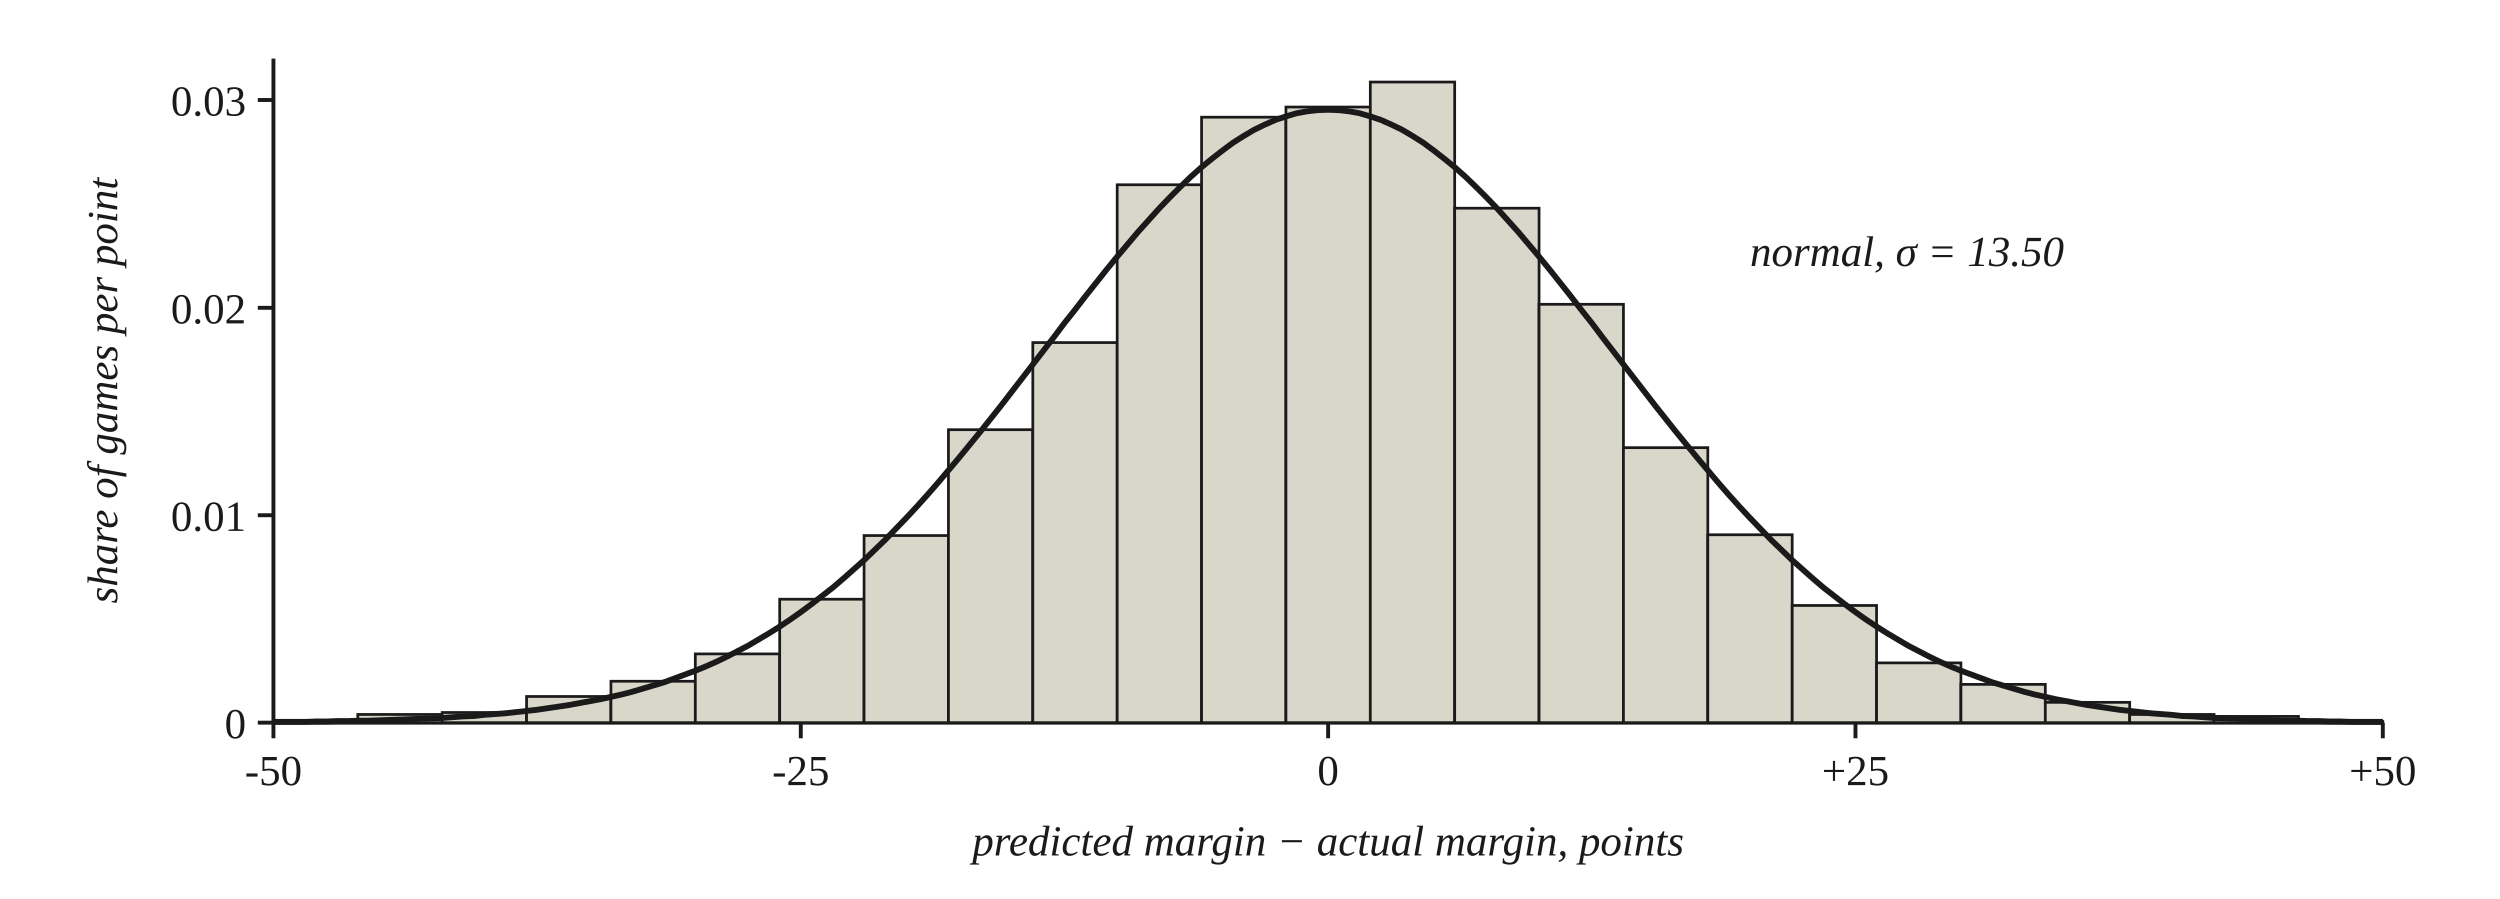
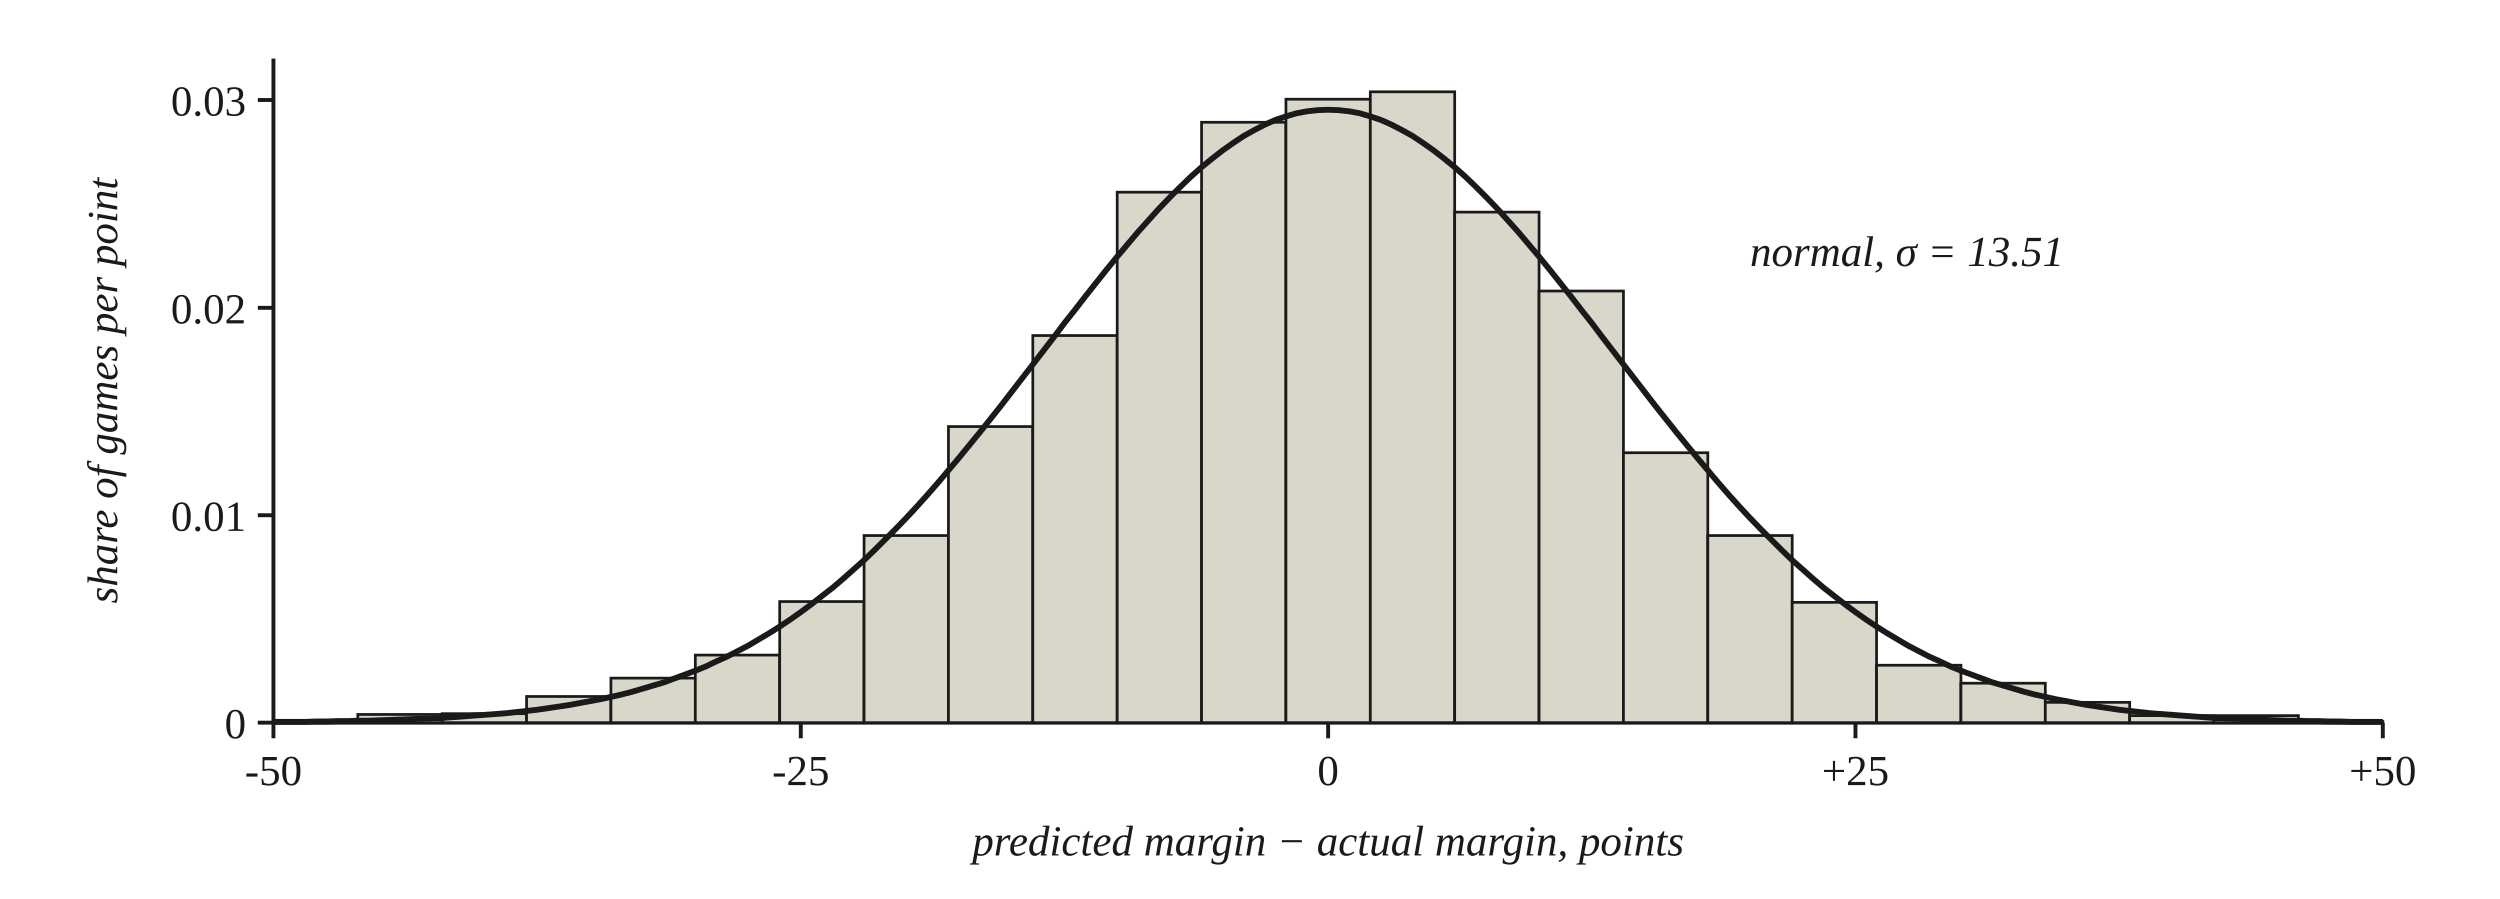
<svg xmlns="http://www.w3.org/2000/svg" viewBox="0 0 640 230" width="100%" role="img" aria-label="Histogram of the error in predicted margin, close to a normal curve with the same standard deviation">
  <defs>
    <pattern id="hatch" width="6" height="6" patternUnits="userSpaceOnUse" patternTransform="rotate(45)">
      <rect width="6" height="6" fill="#fbfaf5" />
      <line x1="0" y1="0" x2="0" y2="6" stroke="#1a1a1a" stroke-width="1.4" />
    </pattern>
    <pattern id="dots" width="5" height="5" patternUnits="userSpaceOnUse">
      <rect width="5" height="5" fill="#fbfaf5" />
      <circle cx="2.5" cy="2.5" r=".9" fill="#1a1a1a" />
    </pattern>
    <marker id="arrow" viewBox="0 0 10 10" refX="9" refY="5" markerWidth="7" markerHeight="7" orient="auto-start-reverse">
      <path d="M 0 1 L 9 5 L 0 9 z" fill="#1a1a1a" />
    </marker>
  </defs>
  <line x1="70" y1="15" x2="70" y2="185" stroke="#1a1a1a" stroke-width="1.0" />
  <line x1="70" y1="185" x2="610" y2="185" stroke="#1a1a1a" stroke-width="1.0" />
  <line x1="70" y1="185" x2="70" y2="189" stroke="#1a1a1a" stroke-width="1.0" />
  <text x="70" y="201" font-size="11" text-anchor="middle" fill="#1a1a1a">-50</text>
  <line x1="205" y1="185" x2="205" y2="189" stroke="#1a1a1a" stroke-width="1.0" />
  <text x="205" y="201" font-size="11" text-anchor="middle" fill="#1a1a1a">-25</text>
  <line x1="340" y1="185" x2="340" y2="189" stroke="#1a1a1a" stroke-width="1.0" />
  <text x="340" y="201" font-size="11" text-anchor="middle" fill="#1a1a1a">0</text>
  <line x1="475" y1="185" x2="475" y2="189" stroke="#1a1a1a" stroke-width="1.0" />
  <text x="475" y="201" font-size="11" text-anchor="middle" fill="#1a1a1a">+25</text>
  <line x1="610" y1="185" x2="610" y2="189" stroke="#1a1a1a" stroke-width="1.0" />
  <text x="610" y="201" font-size="11" text-anchor="middle" fill="#1a1a1a">+50</text>
  <line x1="66" y1="185" x2="70" y2="185" stroke="#1a1a1a" stroke-width="1.0" />
  <text x="63" y="189" font-size="11" text-anchor="end" fill="#1a1a1a">0</text>
  <line x1="66" y1="131.9" x2="70" y2="131.9" stroke="#1a1a1a" stroke-width="1.0" />
  <text x="63" y="135.9" font-size="11" text-anchor="end" fill="#1a1a1a">0.01</text>
  <line x1="66" y1="78.8" x2="70" y2="78.8" stroke="#1a1a1a" stroke-width="1.0" />
  <text x="63" y="82.8" font-size="11" text-anchor="end" fill="#1a1a1a">0.02</text>
  <line x1="66" y1="25.6" x2="70" y2="25.6" stroke="#1a1a1a" stroke-width="1.0" />
  <text x="63" y="29.6" font-size="11" text-anchor="end" fill="#1a1a1a">0.03</text>
  <text x="340" y="219" font-size="11" text-anchor="middle" fill="#1a1a1a" font-style="italic">predicted margin − actual margin, points</text>
  <text x="30" y="100" font-size="11" text-anchor="middle" fill="#1a1a1a" font-style="italic" transform="rotate(-90 30 100)">share of games per point</text>
  <rect x="70" y="184.5" width="21.6" height="0.5" rx="0" fill="#d9d6ca" stroke="#1a1a1a" stroke-width="0.7" />
  <rect x="91.6" y="182.9" width="21.6" height="2.1" rx="0" fill="#d9d6ca" stroke="#1a1a1a" stroke-width="0.7" />
-   <rect x="113.2" y="182.4" width="21.6" height="2.6" rx="0" fill="#d9d6ca" stroke="#1a1a1a" stroke-width="0.7" />
+   <rect x="113.2" y="182.7" width="21.6" height="2.3" rx="0" fill="#d9d6ca" stroke="#1a1a1a" stroke-width="0.7" />
  <rect x="134.8" y="178.3" width="21.6" height="6.7" rx="0" fill="#d9d6ca" stroke="#1a1a1a" stroke-width="0.7" />
-   <rect x="156.4" y="174.4" width="21.6" height="10.6" rx="0" fill="#d9d6ca" stroke="#1a1a1a" stroke-width="0.7" />
-   <rect x="178" y="167.4" width="21.6" height="17.6" rx="0" fill="#d9d6ca" stroke="#1a1a1a" stroke-width="0.7" />
-   <rect x="199.6" y="153.4" width="21.6" height="31.6" rx="0" fill="#d9d6ca" stroke="#1a1a1a" stroke-width="0.7" />
+   <rect x="156.4" y="173.6" width="21.6" height="11.4" rx="0" fill="#d9d6ca" stroke="#1a1a1a" stroke-width="0.7" />
+   <rect x="178" y="167.7" width="21.6" height="17.3" rx="0" fill="#d9d6ca" stroke="#1a1a1a" stroke-width="0.7" />
+   <rect x="199.6" y="154" width="21.6" height="31" rx="0" fill="#d9d6ca" stroke="#1a1a1a" stroke-width="0.7" />
  <rect x="221.2" y="137.1" width="21.6" height="47.9" rx="0" fill="#d9d6ca" stroke="#1a1a1a" stroke-width="0.7" />
-   <rect x="242.8" y="110" width="21.6" height="75" rx="0" fill="#d9d6ca" stroke="#1a1a1a" stroke-width="0.7" />
-   <rect x="264.4" y="87.7" width="21.6" height="97.3" rx="0" fill="#d9d6ca" stroke="#1a1a1a" stroke-width="0.7" />
-   <rect x="286" y="47.3" width="21.6" height="137.7" rx="0" fill="#d9d6ca" stroke="#1a1a1a" stroke-width="0.7" />
-   <rect x="307.6" y="30" width="21.6" height="155" rx="0" fill="#d9d6ca" stroke="#1a1a1a" stroke-width="0.7" />
-   <rect x="329.2" y="27.4" width="21.6" height="157.6" rx="0" fill="#d9d6ca" stroke="#1a1a1a" stroke-width="0.7" />
-   <rect x="350.8" y="21" width="21.6" height="164" rx="0" fill="#d9d6ca" stroke="#1a1a1a" stroke-width="0.7" />
-   <rect x="372.4" y="53.3" width="21.6" height="131.7" rx="0" fill="#d9d6ca" stroke="#1a1a1a" stroke-width="0.7" />
-   <rect x="394" y="77.9" width="21.6" height="107.1" rx="0" fill="#d9d6ca" stroke="#1a1a1a" stroke-width="0.7" />
-   <rect x="415.6" y="114.6" width="21.6" height="70.4" rx="0" fill="#d9d6ca" stroke="#1a1a1a" stroke-width="0.7" />
-   <rect x="437.2" y="136.9" width="21.6" height="48.1" rx="0" fill="#d9d6ca" stroke="#1a1a1a" stroke-width="0.7" />
-   <rect x="458.8" y="155" width="21.6" height="30" rx="0" fill="#d9d6ca" stroke="#1a1a1a" stroke-width="0.7" />
-   <rect x="480.4" y="169.7" width="21.6" height="15.3" rx="0" fill="#d9d6ca" stroke="#1a1a1a" stroke-width="0.7" />
-   <rect x="502" y="175.2" width="21.6" height="9.8" rx="0" fill="#d9d6ca" stroke="#1a1a1a" stroke-width="0.7" />
+   <rect x="242.8" y="109.2" width="21.6" height="75.8" rx="0" fill="#d9d6ca" stroke="#1a1a1a" stroke-width="0.7" />
+   <rect x="264.4" y="85.9" width="21.6" height="99.1" rx="0" fill="#d9d6ca" stroke="#1a1a1a" stroke-width="0.7" />
+   <rect x="286" y="49.2" width="21.6" height="135.8" rx="0" fill="#d9d6ca" stroke="#1a1a1a" stroke-width="0.7" />
+   <rect x="307.6" y="31.3" width="21.6" height="153.7" rx="0" fill="#d9d6ca" stroke="#1a1a1a" stroke-width="0.7" />
+   <rect x="329.2" y="25.4" width="21.6" height="159.6" rx="0" fill="#d9d6ca" stroke="#1a1a1a" stroke-width="0.7" />
+   <rect x="350.8" y="23.5" width="21.6" height="161.5" rx="0" fill="#d9d6ca" stroke="#1a1a1a" stroke-width="0.7" />
+   <rect x="372.4" y="54.3" width="21.6" height="130.7" rx="0" fill="#d9d6ca" stroke="#1a1a1a" stroke-width="0.7" />
+   <rect x="394" y="74.5" width="21.6" height="110.5" rx="0" fill="#d9d6ca" stroke="#1a1a1a" stroke-width="0.7" />
+   <rect x="415.6" y="115.9" width="21.6" height="69.1" rx="0" fill="#d9d6ca" stroke="#1a1a1a" stroke-width="0.7" />
+   <rect x="437.2" y="137.1" width="21.6" height="47.9" rx="0" fill="#d9d6ca" stroke="#1a1a1a" stroke-width="0.7" />
+   <rect x="458.8" y="154.2" width="21.6" height="30.8" rx="0" fill="#d9d6ca" stroke="#1a1a1a" stroke-width="0.7" />
+   <rect x="480.4" y="170.3" width="21.6" height="14.7" rx="0" fill="#d9d6ca" stroke="#1a1a1a" stroke-width="0.7" />
+   <rect x="502" y="174.9" width="21.6" height="10.1" rx="0" fill="#d9d6ca" stroke="#1a1a1a" stroke-width="0.7" />
  <rect x="523.6" y="179.8" width="21.6" height="5.2" rx="0" fill="#d9d6ca" stroke="#1a1a1a" stroke-width="0.7" />
-   <rect x="545.2" y="182.9" width="21.6" height="2.1" rx="0" fill="#d9d6ca" stroke="#1a1a1a" stroke-width="0.7" />
-   <rect x="566.8" y="183.4" width="21.6" height="1.6" rx="0" fill="#d9d6ca" stroke="#1a1a1a" stroke-width="0.7" />
+   <rect x="545.2" y="183.2" width="21.6" height="1.8" rx="0" fill="#d9d6ca" stroke="#1a1a1a" stroke-width="0.7" />
+   <rect x="566.8" y="183.2" width="21.6" height="1.8" rx="0" fill="#d9d6ca" stroke="#1a1a1a" stroke-width="0.7" />
  <rect x="588.4" y="184.7" width="21.6" height="0.3" rx="0" fill="#d9d6ca" stroke="#1a1a1a" stroke-width="0.7" />
-   <polyline points="70,184.8 72.7,184.8 75.4,184.8 78.1,184.8 80.8,184.7 83.5,184.7 86.2,184.6 88.9,184.6 91.6,184.5 94.3,184.5 97,184.4 99.7,184.3 102.4,184.2 105.1,184.1 107.8,184 110.5,183.9 113.2,183.8 115.9,183.6 118.6,183.4 121.3,183.3 124,183 126.7,182.8 129.4,182.6 132.1,182.3 134.8,182 137.5,181.7 140.2,181.3 142.9,180.9 145.6,180.5 148.3,180 151,179.5 153.7,179 156.4,178.4 159.1,177.8 161.8,177.1 164.5,176.3 167.2,175.5 169.9,174.7 172.6,173.7 175.3,172.7 178,171.7 180.7,170.6 183.4,169.4 186.1,168.1 188.8,166.7 191.5,165.3 194.2,163.7 196.9,162.1 199.6,160.4 202.3,158.6 205,156.7 207.7,154.7 210.4,152.6 213.1,150.5 215.8,148.2 218.5,145.8 221.2,143.4 223.9,140.8 226.6,138.2 229.3,135.4 232,132.6 234.7,129.7 237.4,126.7 240.1,123.6 242.8,120.4 245.5,117.2 248.2,113.9 250.9,110.6 253.6,107.2 256.3,103.8 259,100.3 261.7,96.8 264.4,93.3 267.1,89.8 269.8,86.3 272.5,82.7 275.2,79.3 277.9,75.8 280.6,72.4 283.3,69 286,65.7 288.7,62.5 291.4,59.3 294.1,56.3 296.8,53.3 299.5,50.5 302.2,47.8 304.9,45.2 307.6,42.8 310.3,40.6 313,38.5 315.7,36.5 318.4,34.8 321.1,33.2 323.8,31.9 326.5,30.7 329.2,29.8 331.9,29 334.6,28.5 337.3,28.2 340,28.1 342.7,28.2 345.4,28.5 348.1,29 350.8,29.8 353.5,30.7 356.2,31.9 358.9,33.2 361.6,34.8 364.3,36.5 367,38.5 369.7,40.6 372.4,42.8 375.1,45.2 377.8,47.8 380.5,50.5 383.2,53.3 385.9,56.3 388.6,59.3 391.3,62.5 394,65.7 396.7,69 399.4,72.4 402.1,75.8 404.8,79.3 407.5,82.7 410.2,86.3 412.9,89.8 415.6,93.3 418.3,96.8 421,100.3 423.7,103.8 426.4,107.2 429.1,110.6 431.8,113.9 434.5,117.2 437.2,120.4 439.9,123.6 442.6,126.7 445.3,129.7 448,132.6 450.7,135.4 453.4,138.2 456.1,140.8 458.8,143.4 461.5,145.8 464.2,148.2 466.9,150.5 469.6,152.6 472.3,154.7 475,156.7 477.7,158.6 480.4,160.4 483.1,162.1 485.8,163.7 488.5,165.3 491.2,166.7 493.9,168.1 496.6,169.4 499.3,170.6 502,171.7 504.7,172.7 507.4,173.7 510.1,174.7 512.8,175.5 515.5,176.3 518.2,177.1 520.9,177.8 523.6,178.4 526.3,179 529,179.5 531.7,180 534.4,180.5 537.1,180.9 539.8,181.3 542.5,181.7 545.2,182 547.9,182.3 550.6,182.6 553.3,182.8 556,183 558.7,183.3 561.4,183.4 564.1,183.6 566.8,183.8 569.5,183.9 572.2,184 574.9,184.1 577.6,184.2 580.3,184.3 583,184.4 585.7,184.5 588.4,184.5 591.1,184.6 593.8,184.6 596.5,184.7 599.2,184.7 601.9,184.8 604.6,184.8 607.3,184.8 610,184.8" fill="none" stroke="#1a1a1a" stroke-width="1.5" stroke-linejoin="round" />
-   <text x="448" y="68.1" font-size="11" text-anchor="start" fill="#1a1a1a" font-style="italic">normal, σ = 13.50</text>
+   <polyline points="70,184.8 72.7,184.8 75.4,184.8 78.1,184.8 80.8,184.7 83.5,184.7 86.2,184.6 88.9,184.6 91.6,184.5 94.3,184.5 97,184.4 99.7,184.3 102.4,184.2 105.1,184.1 107.8,184 110.5,183.9 113.2,183.8 115.9,183.6 118.6,183.4 121.3,183.2 124,183 126.7,182.8 129.4,182.6 132.1,182.3 134.8,182 137.5,181.7 140.2,181.3 142.9,180.9 145.6,180.5 148.3,180 151,179.5 153.7,179 156.4,178.4 159.1,177.8 161.8,177.1 164.5,176.3 167.2,175.5 169.9,174.7 172.6,173.7 175.3,172.7 178,171.7 180.7,170.6 183.4,169.3 186.1,168.1 188.8,166.7 191.5,165.3 194.2,163.7 196.9,162.1 199.6,160.4 202.3,158.6 205,156.7 207.7,154.7 210.4,152.6 213.1,150.5 215.8,148.2 218.5,145.8 221.2,143.4 223.9,140.8 226.6,138.1 229.3,135.4 232,132.6 234.7,129.7 237.4,126.7 240.1,123.6 242.8,120.4 245.5,117.2 248.2,113.9 250.9,110.6 253.6,107.2 256.3,103.8 259,100.3 261.7,96.8 264.4,93.3 267.1,89.8 269.8,86.3 272.5,82.7 275.2,79.3 277.9,75.8 280.6,72.4 283.3,69 286,65.7 288.7,62.5 291.4,59.3 294.1,56.3 296.8,53.3 299.5,50.5 302.2,47.8 304.9,45.2 307.6,42.8 310.3,40.6 313,38.5 315.7,36.6 318.4,34.8 321.1,33.3 323.8,31.9 326.5,30.7 329.2,29.8 331.9,29 334.6,28.5 337.3,28.2 340,28.1 342.7,28.2 345.4,28.5 348.1,29 350.8,29.8 353.5,30.7 356.2,31.9 358.9,33.3 361.6,34.8 364.3,36.6 367,38.5 369.7,40.6 372.4,42.8 375.1,45.2 377.8,47.8 380.5,50.5 383.2,53.3 385.9,56.3 388.6,59.3 391.3,62.5 394,65.7 396.7,69 399.4,72.4 402.1,75.8 404.8,79.3 407.5,82.7 410.2,86.3 412.9,89.8 415.6,93.3 418.3,96.8 421,100.3 423.7,103.8 426.4,107.2 429.1,110.6 431.8,113.9 434.5,117.2 437.2,120.4 439.9,123.6 442.6,126.7 445.3,129.7 448,132.6 450.7,135.4 453.4,138.1 456.1,140.8 458.8,143.4 461.5,145.8 464.2,148.2 466.9,150.5 469.6,152.6 472.3,154.7 475,156.7 477.7,158.6 480.4,160.4 483.1,162.1 485.8,163.7 488.5,165.3 491.2,166.7 493.9,168.1 496.6,169.3 499.3,170.6 502,171.7 504.7,172.7 507.4,173.7 510.1,174.7 512.8,175.5 515.5,176.3 518.2,177.1 520.9,177.8 523.6,178.4 526.3,179 529,179.5 531.7,180 534.4,180.5 537.1,180.9 539.8,181.3 542.5,181.7 545.2,182 547.9,182.3 550.6,182.6 553.3,182.8 556,183 558.7,183.2 561.4,183.4 564.1,183.6 566.8,183.8 569.5,183.9 572.2,184 574.9,184.1 577.6,184.2 580.3,184.3 583,184.4 585.7,184.5 588.4,184.5 591.1,184.6 593.8,184.6 596.5,184.7 599.2,184.7 601.9,184.8 604.6,184.8 607.3,184.8 610,184.8" fill="none" stroke="#1a1a1a" stroke-width="1.5" stroke-linejoin="round" />
+   <text x="448" y="68.1" font-size="11" text-anchor="start" fill="#1a1a1a" font-style="italic">normal, σ = 13.51</text>
</svg>
